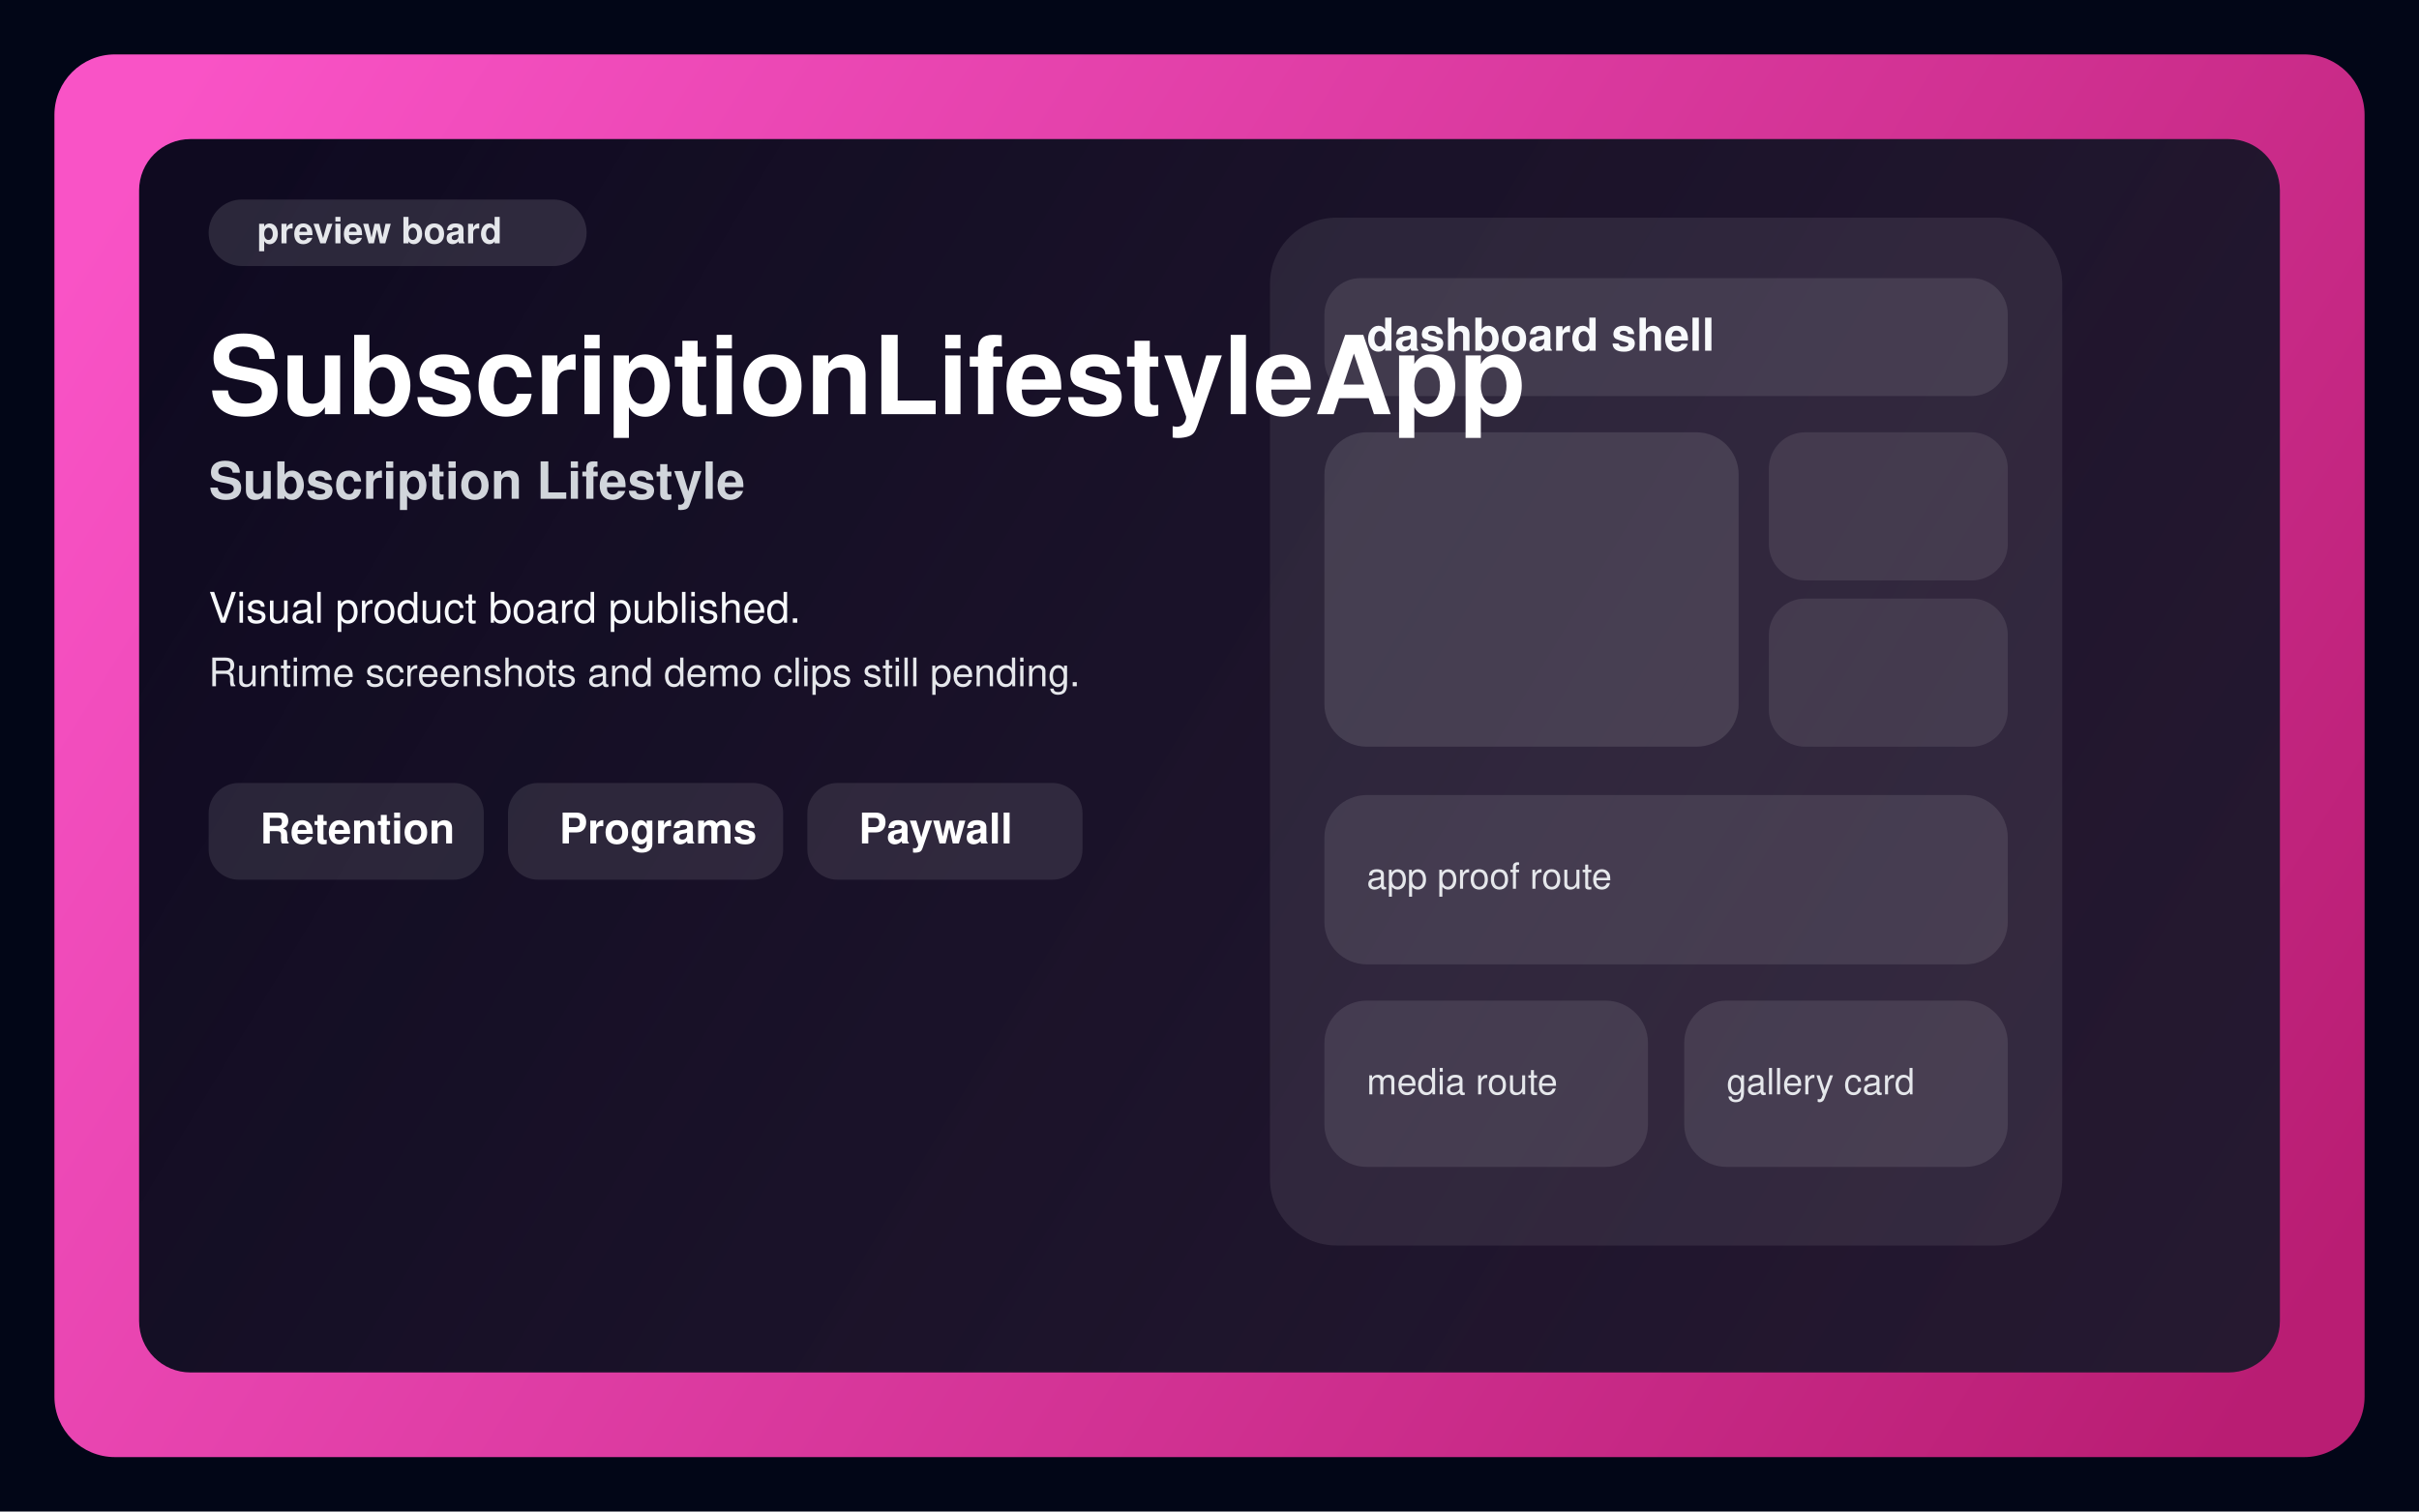
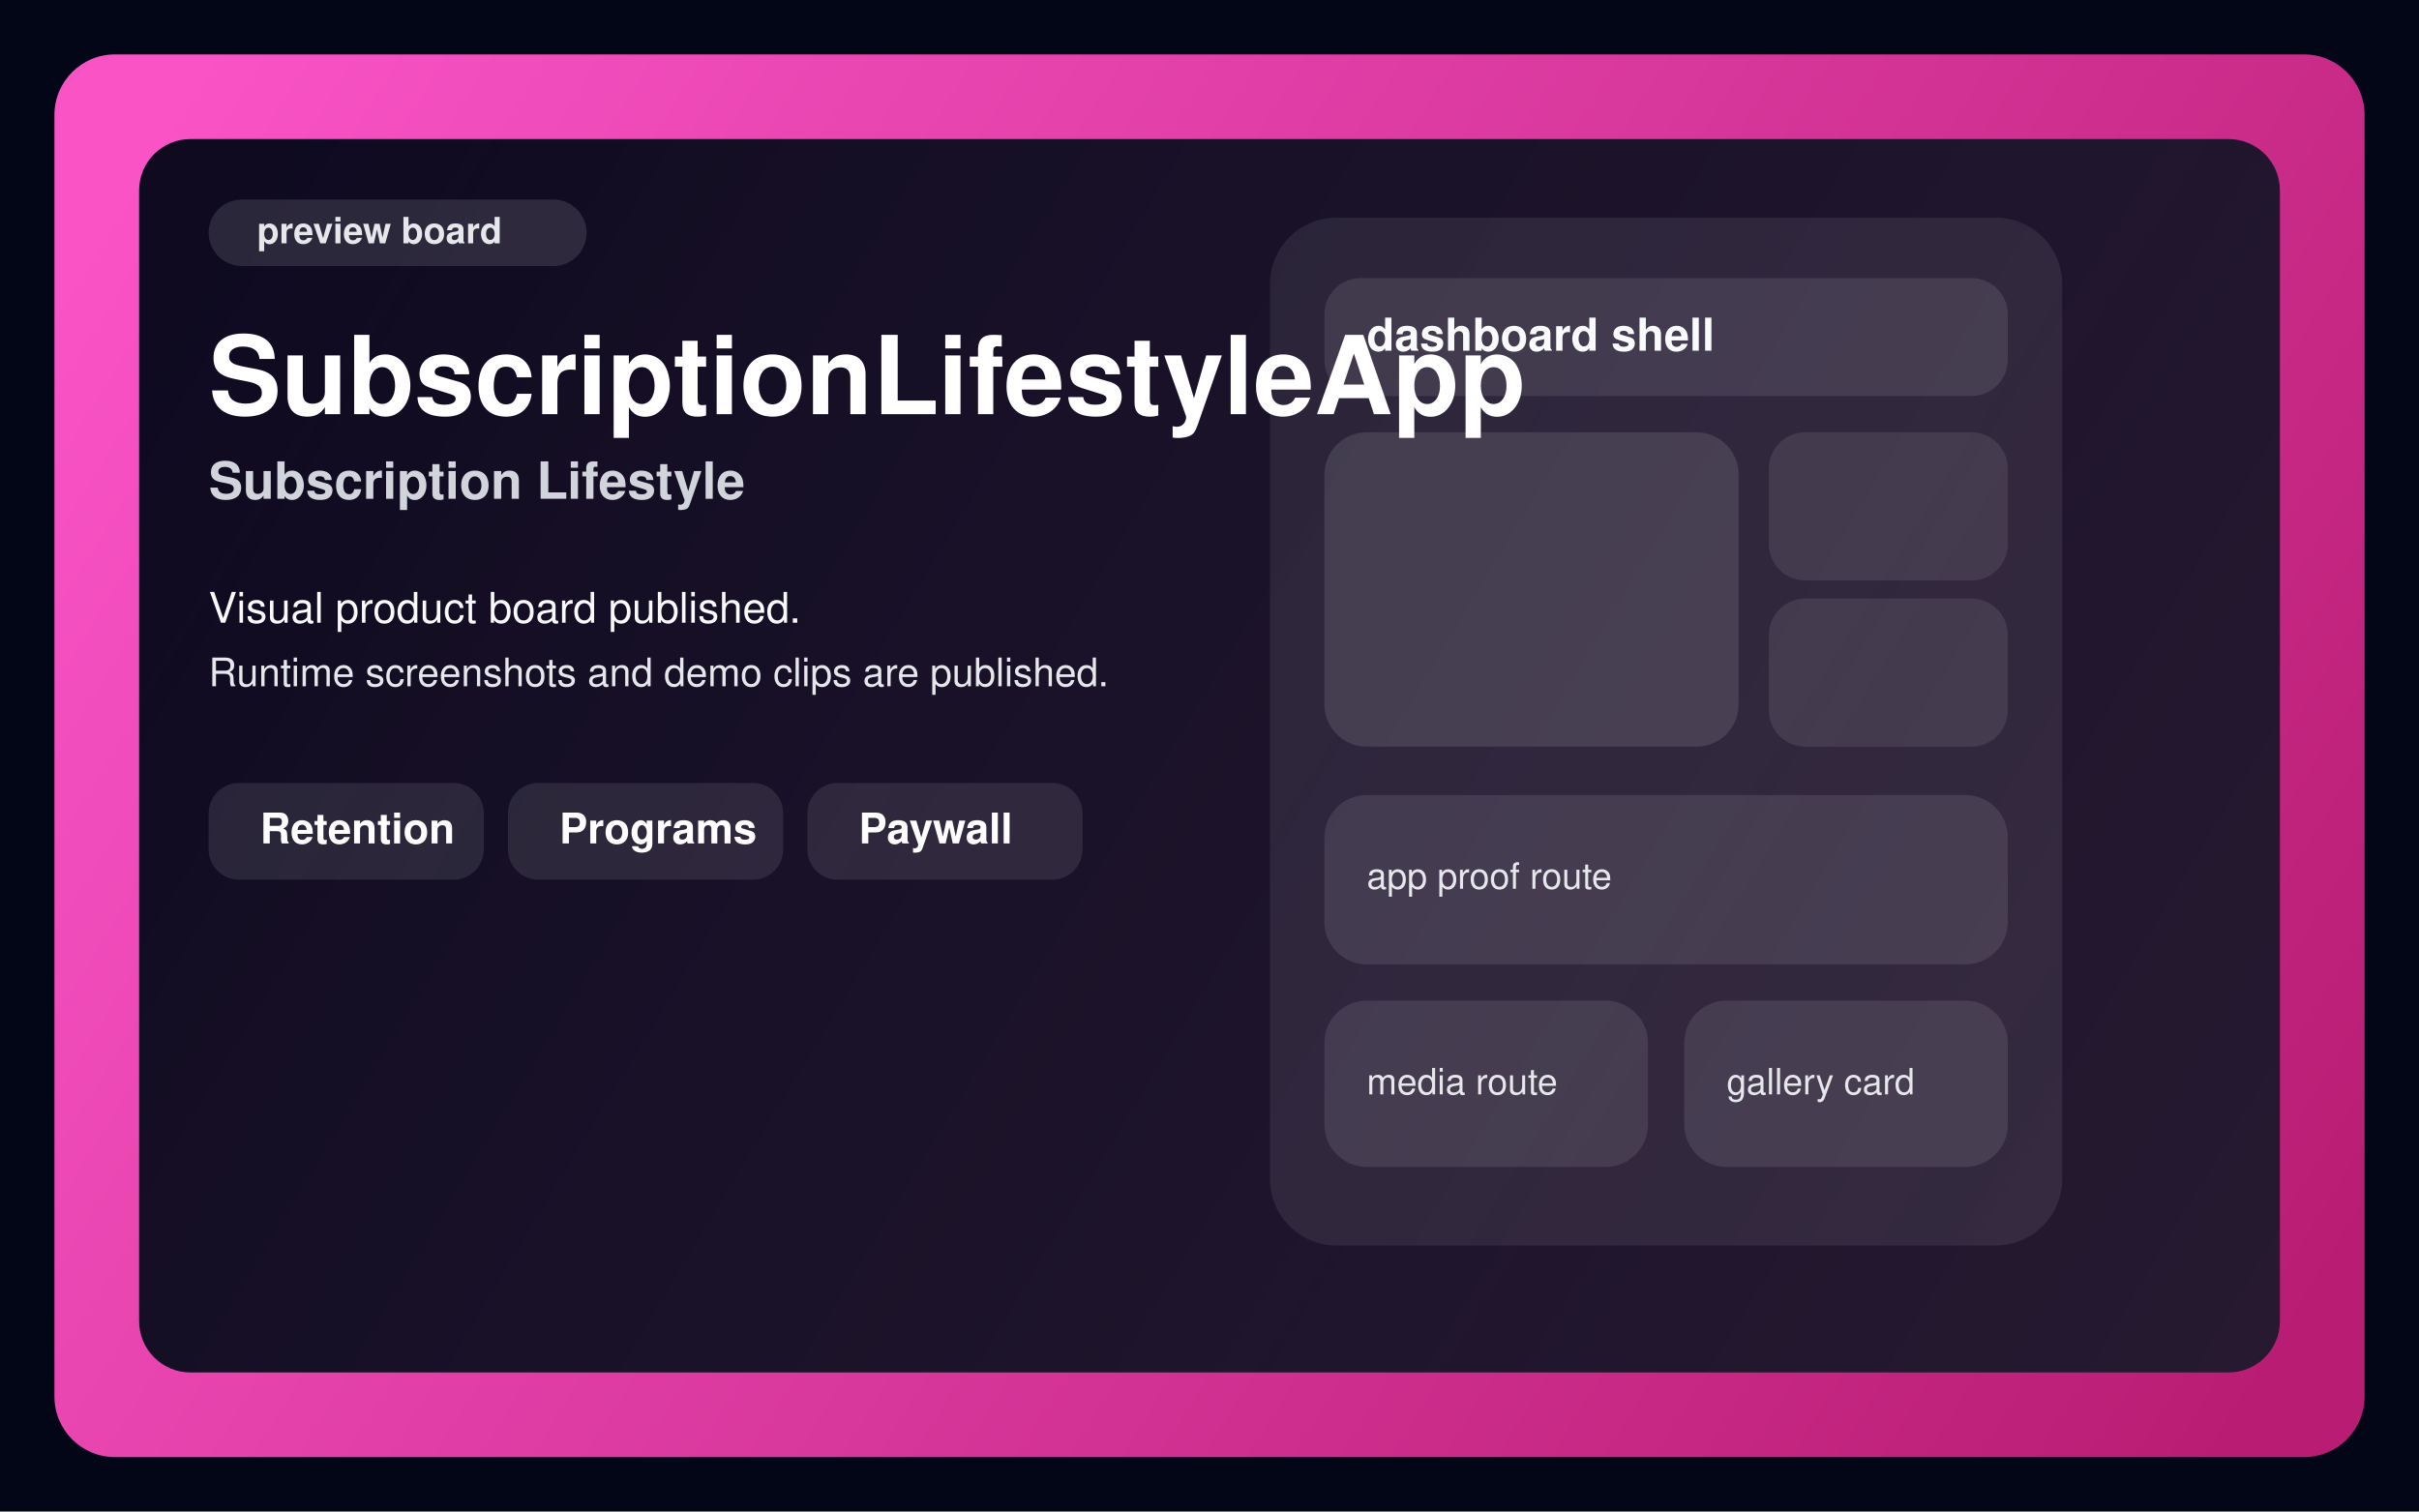
<svg xmlns="http://www.w3.org/2000/svg" width="1600" height="1000" viewBox="0 0 1600 1000" fill="none">
  <defs>
    <linearGradient id="bg" x1="110" y1="70" x2="1490" y2="930" gradientUnits="userSpaceOnUse">
      <stop stop-color="#F953C6" />
      <stop offset="1" stop-color="#B91D73" />
    </linearGradient>
    <linearGradient id="panel" x1="130" y1="104" x2="1460" y2="908" gradientUnits="userSpaceOnUse">
      <stop stop-color="#020617" stop-opacity="0.95" />
      <stop offset="1" stop-color="#111827" stop-opacity="0.88" />
    </linearGradient>
  </defs>
  <rect width="1600" height="1000" fill="#020617" />
  <rect x="36" y="36" width="1528" height="928" rx="40" fill="url(#bg)" />
  <rect x="92" y="92" width="1416" height="816" rx="34" fill="url(#panel)" />
  <rect x="138" y="132" width="250" height="44" rx="22" fill="white" fill-opacity="0.12" />
  <text x="170" y="161" fill="#E5E7EB" font-size="24" font-family="SF Pro Display, Helvetica, Arial, sans-serif" font-weight="700">preview board</text>
  <text x="138" y="274" fill="white" font-size="72" font-family="SF Pro Display, Helvetica, Arial, sans-serif" font-weight="800">SubscriptionLifestyleApp</text>
  <text x="138" y="330" fill="#D1D5DB" font-size="34" font-family="SF Pro Display, Helvetica, Arial, sans-serif" font-weight="600">Subscription Lifestyle</text>
  <text x="138" y="412" fill="#F8FAFC" font-size="28" font-family="SF Pro Display, Helvetica, Arial, sans-serif">Visual product board published.</text>
-   <text x="138" y="454" fill="#E5E7EB" font-size="26" font-family="SF Pro Display, Helvetica, Arial, sans-serif">Runtime screenshots and demo clips still pending.</text>
+   <text x="138" y="454" fill="#E5E7EB" font-size="26" font-family="SF Pro Display, Helvetica, Arial, sans-serif">Runtime screenshots and demo clips are published.</text>
  <rect x="138" y="518" width="182" height="64" rx="20" fill="white" fill-opacity="0.10" />
  <text x="172" y="558" fill="white" font-size="28" font-family="SF Pro Display, Helvetica, Arial, sans-serif" font-weight="700">Retention</text>
  <rect x="336" y="518" width="182" height="64" rx="20" fill="white" fill-opacity="0.10" />
  <text x="370" y="558" fill="white" font-size="28" font-family="SF Pro Display, Helvetica, Arial, sans-serif" font-weight="700">Programs</text>
  <rect x="534" y="518" width="182" height="64" rx="20" fill="white" fill-opacity="0.10" />
  <text x="568" y="558" fill="white" font-size="28" font-family="SF Pro Display, Helvetica, Arial, sans-serif" font-weight="700">Paywall</text>
  <rect x="840" y="144" width="524" height="680" rx="44" fill="white" fill-opacity="0.08" />
  <rect x="876" y="184" width="452" height="78" rx="24" fill="white" fill-opacity="0.10" />
  <rect x="876" y="286" width="274" height="208" rx="28" fill="white" fill-opacity="0.11" />
  <rect x="1170" y="286" width="158" height="98" rx="24" fill="white" fill-opacity="0.09" />
  <rect x="1170" y="396" width="158" height="98" rx="24" fill="white" fill-opacity="0.09" />
  <rect x="876" y="526" width="452" height="112" rx="28" fill="white" fill-opacity="0.10" />
  <rect x="876" y="662" width="214" height="110" rx="28" fill="white" fill-opacity="0.10" />
  <rect x="1114" y="662" width="214" height="110" rx="28" fill="white" fill-opacity="0.10" />
  <text x="904" y="232" fill="#F8FAFC" font-size="30" font-family="SF Pro Display, Helvetica, Arial, sans-serif" font-weight="700">dashboard shell</text>
  <text x="904" y="588" fill="#E5E7EB" font-size="24" font-family="SF Pro Display, Helvetica, Arial, sans-serif">app proof route</text>
  <text x="904" y="724" fill="#E5E7EB" font-size="24" font-family="SF Pro Display, Helvetica, Arial, sans-serif">media route</text>
  <text x="1142" y="724" fill="#E5E7EB" font-size="24" font-family="SF Pro Display, Helvetica, Arial, sans-serif">gallery card</text>
</svg>
